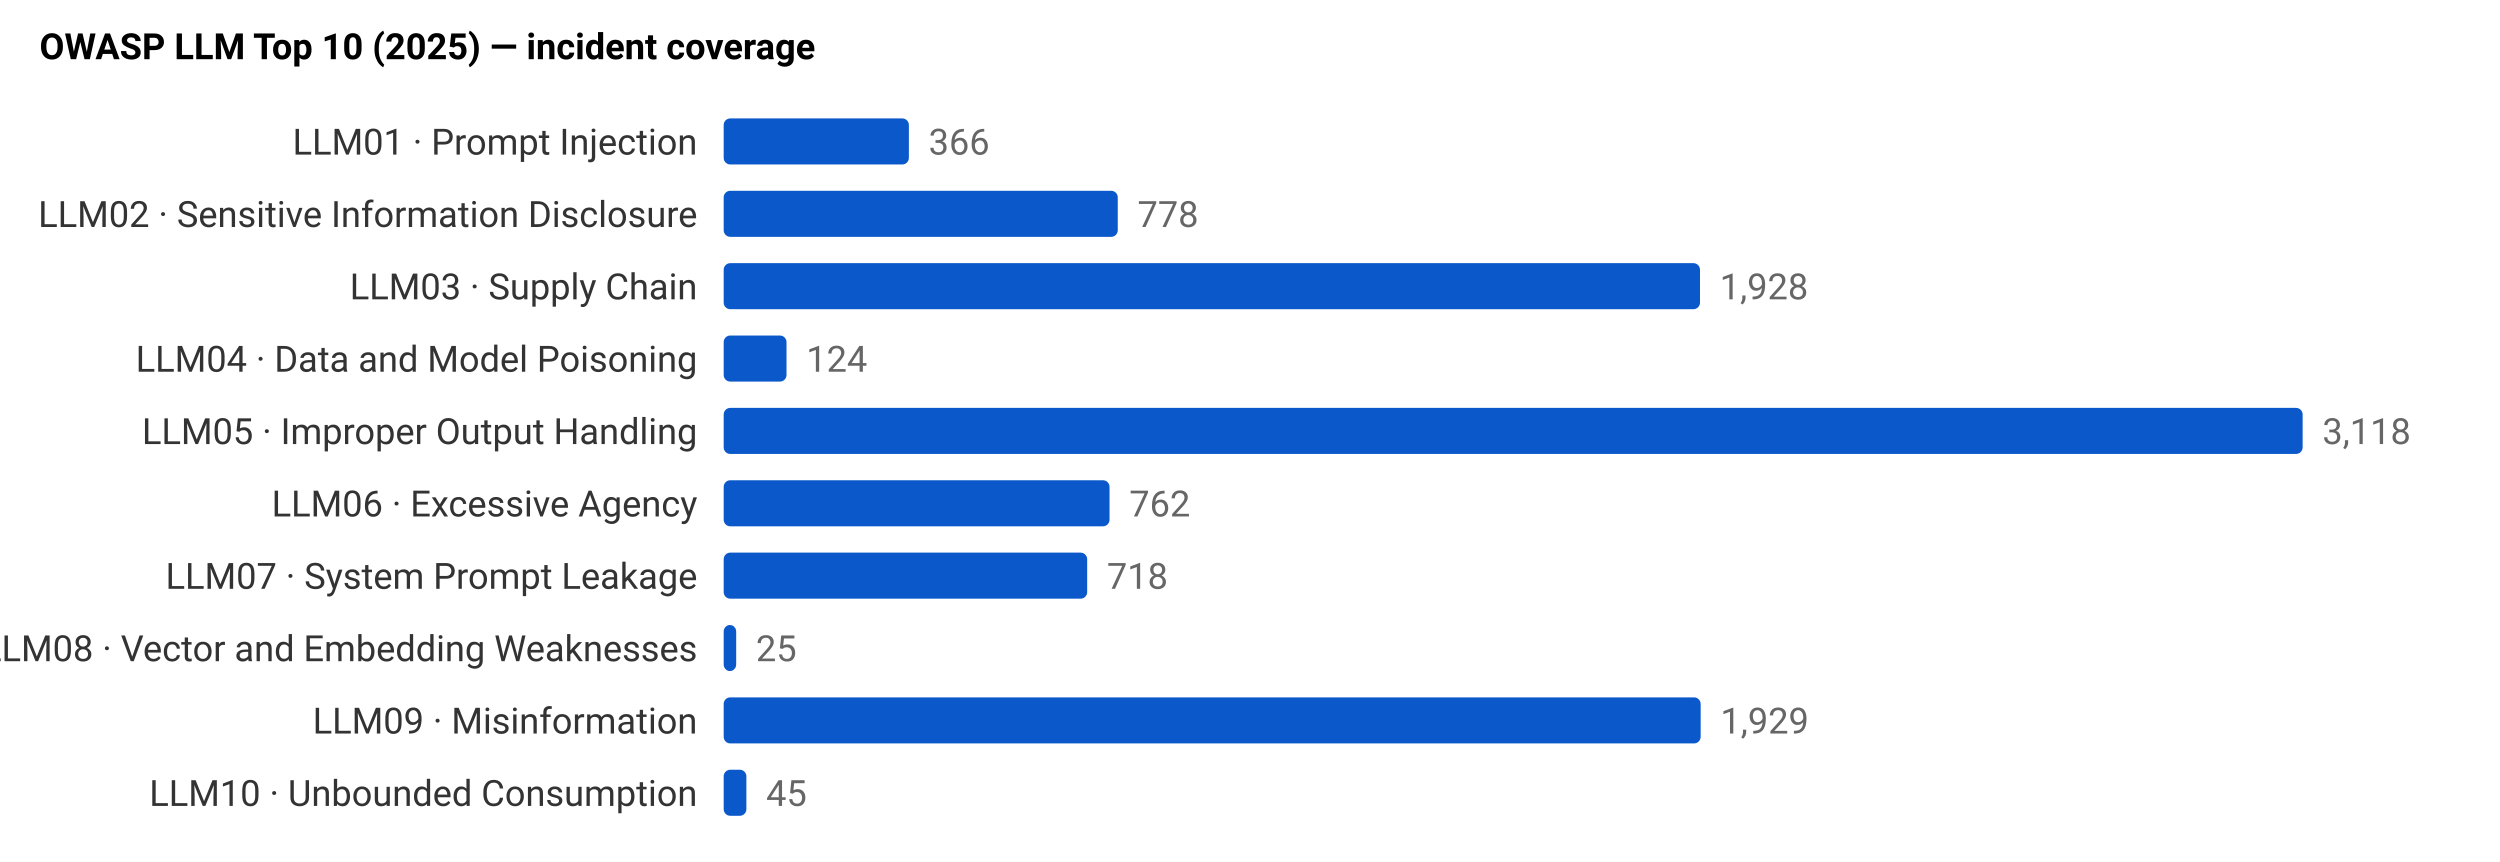
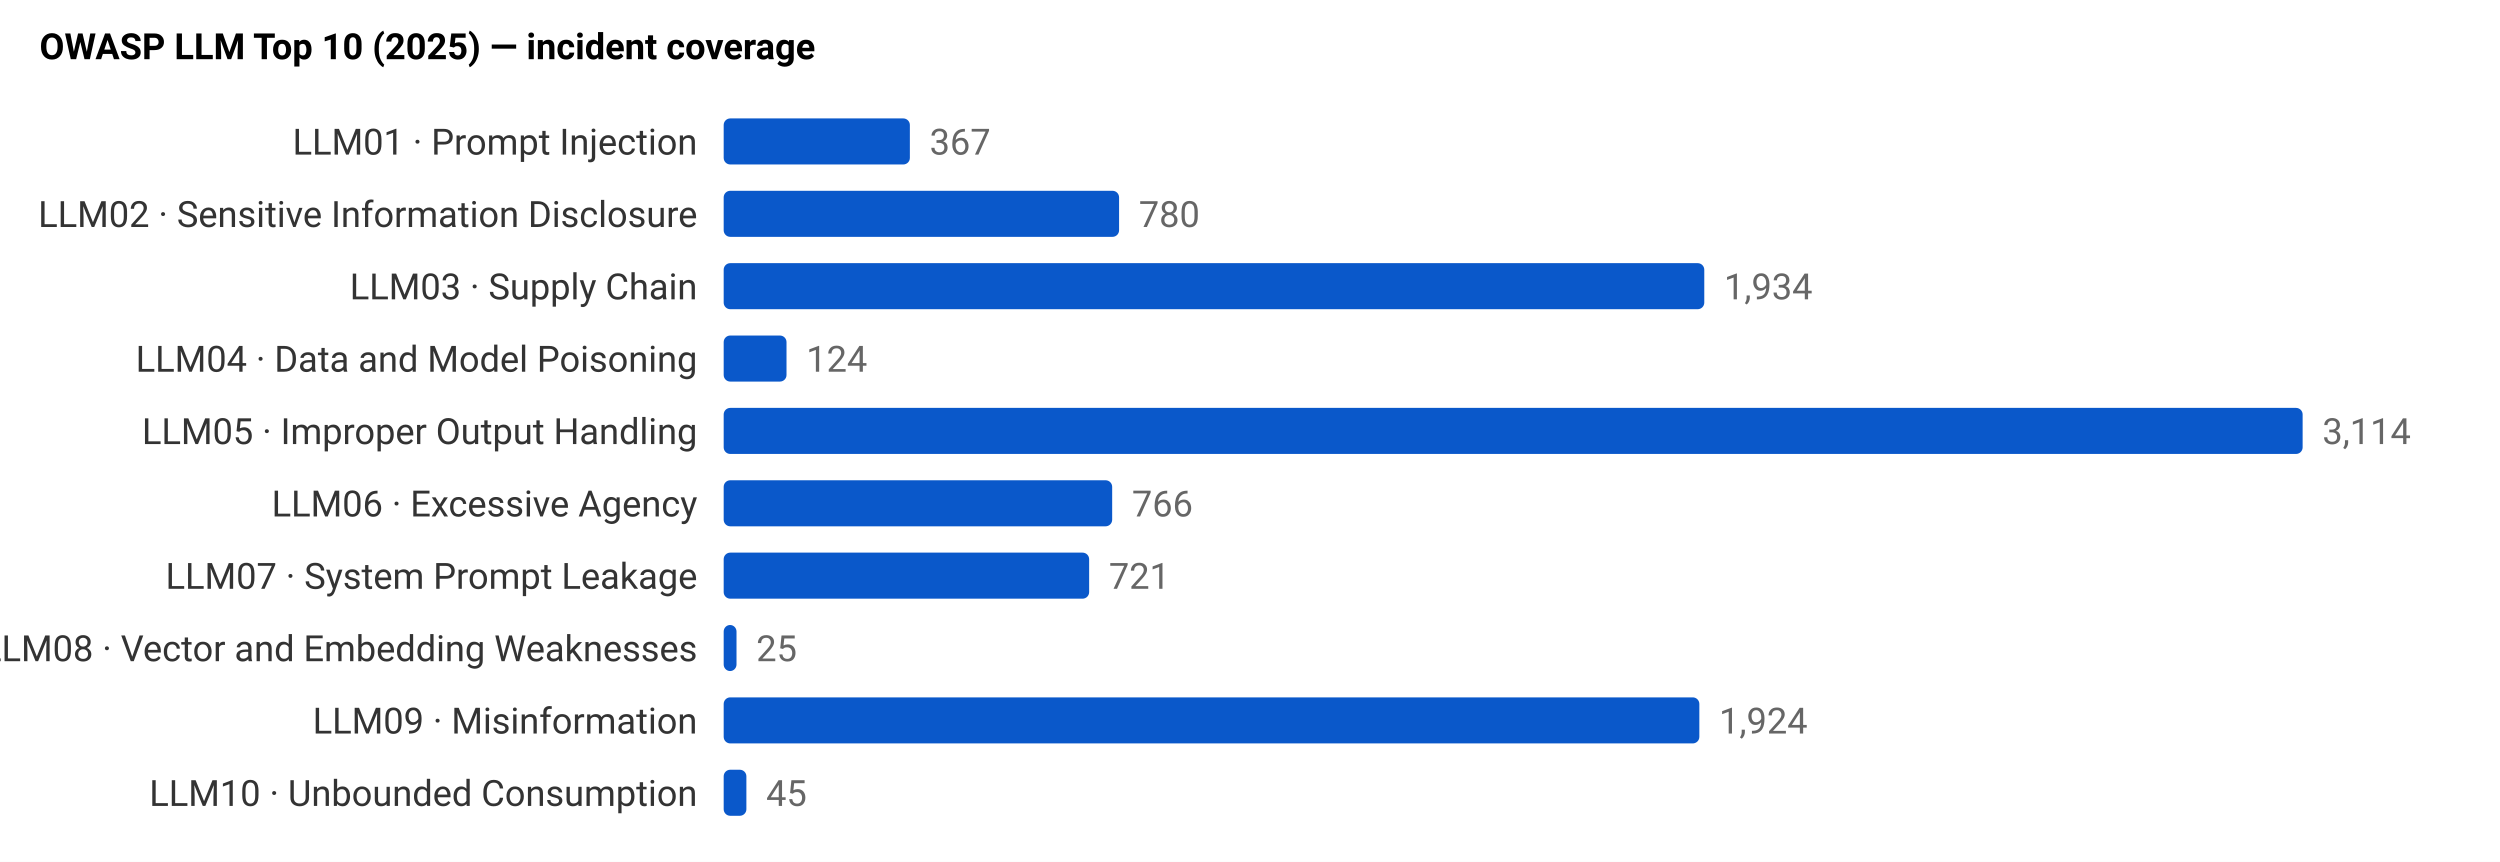
<svg xmlns="http://www.w3.org/2000/svg" viewBox="0 0 760 262" role="img" aria-label="OWASP LLM Top 10 (2025) — incident coverage" font-family="system-ui,-apple-system,Segoe UI,Roboto,sans-serif" font-size="11">
  <rect x="0" y="0" width="100%" height="100%" fill="white" />
  <text x="12" y="18" font-weight="600">OWASP LLM Top 10 (2025) — incident coverage</text>
  <text x="212" y="47" text-anchor="end" fill="#333">LLM01 · Prompt Injection</text>
-   <rect x="220" y="36" width="56.3" height="14" fill="#0a58ca" rx="2" />
-   <text x="282.3" y="47" fill="#666">366</text>
+   <rect x="220" y="36" width="56.6" height="14" fill="#0a58ca" rx="2" />
+   <text x="282.6" y="47" fill="#666">367</text>
  <text x="212" y="69" text-anchor="end" fill="#333">LLM02 · Sensitive Information Disclosure</text>
-   <rect x="220" y="58" width="119.8" height="14" fill="#0a58ca" rx="2" />
-   <text x="345.8" y="69" fill="#666">778</text>
+   <rect x="220" y="58" width="120.2" height="14" fill="#0a58ca" rx="2" />
+   <text x="346.2" y="69" fill="#666">780</text>
  <text x="212" y="91" text-anchor="end" fill="#333">LLM03 · Supply Chain</text>
-   <rect x="220" y="80" width="296.8" height="14" fill="#0a58ca" rx="2" />
-   <text x="522.8" y="91" fill="#666">1,928</text>
+   <rect x="220" y="80" width="298.1" height="14" fill="#0a58ca" rx="2" />
+   <text x="524.1" y="91" fill="#666">1,934</text>
  <text x="212" y="113" text-anchor="end" fill="#333">LLM04 · Data and Model Poisoning</text>
  <rect x="220" y="102" width="19.1" height="14" fill="#0a58ca" rx="2" />
  <text x="245.1" y="113" fill="#666">124</text>
  <text x="212" y="135" text-anchor="end" fill="#333">LLM05 · Improper Output Handling</text>
  <rect x="220" y="124" width="480.0" height="14" fill="#0a58ca" rx="2" />
-   <text x="706.0" y="135" fill="#666">3,118</text>
+   <text x="706.0" y="135" fill="#666">3,114</text>
  <text x="212" y="157" text-anchor="end" fill="#333">LLM06 · Excessive Agency</text>
-   <rect x="220" y="146" width="117.3" height="14" fill="#0a58ca" rx="2" />
-   <text x="343.3" y="157" fill="#666">762</text>
+   <rect x="220" y="146" width="118.1" height="14" fill="#0a58ca" rx="2" />
+   <text x="344.1" y="157" fill="#666">766</text>
  <text x="212" y="179" text-anchor="end" fill="#333">LLM07 · System Prompt Leakage</text>
-   <rect x="220" y="168" width="110.5" height="14" fill="#0a58ca" rx="2" />
-   <text x="336.5" y="179" fill="#666">718</text>
+   <rect x="220" y="168" width="111.1" height="14" fill="#0a58ca" rx="2" />
+   <text x="337.1" y="179" fill="#666">721</text>
  <text x="212" y="201" text-anchor="end" fill="#333">LLM08 · Vector and Embedding Weaknesses</text>
-   <rect x="220" y="190" width="3.8" height="14" fill="#0a58ca" rx="2" />
-   <text x="229.8" y="201" fill="#666">25</text>
+   <rect x="220" y="190" width="3.9" height="14" fill="#0a58ca" rx="2" />
+   <text x="229.9" y="201" fill="#666">25</text>
  <text x="212" y="223" text-anchor="end" fill="#333">LLM09 · Misinformation</text>
-   <rect x="220" y="212" width="297.0" height="14" fill="#0a58ca" rx="2" />
-   <text x="523.0" y="223" fill="#666">1,929</text>
+   <rect x="220" y="212" width="296.6" height="14" fill="#0a58ca" rx="2" />
+   <text x="522.6" y="223" fill="#666">1,924</text>
  <text x="212" y="245" text-anchor="end" fill="#333">LLM10 · Unbounded Consumption</text>
  <rect x="220" y="234" width="6.9" height="14" fill="#0a58ca" rx="2" />
  <text x="232.9" y="245" fill="#666">45</text>
</svg>
